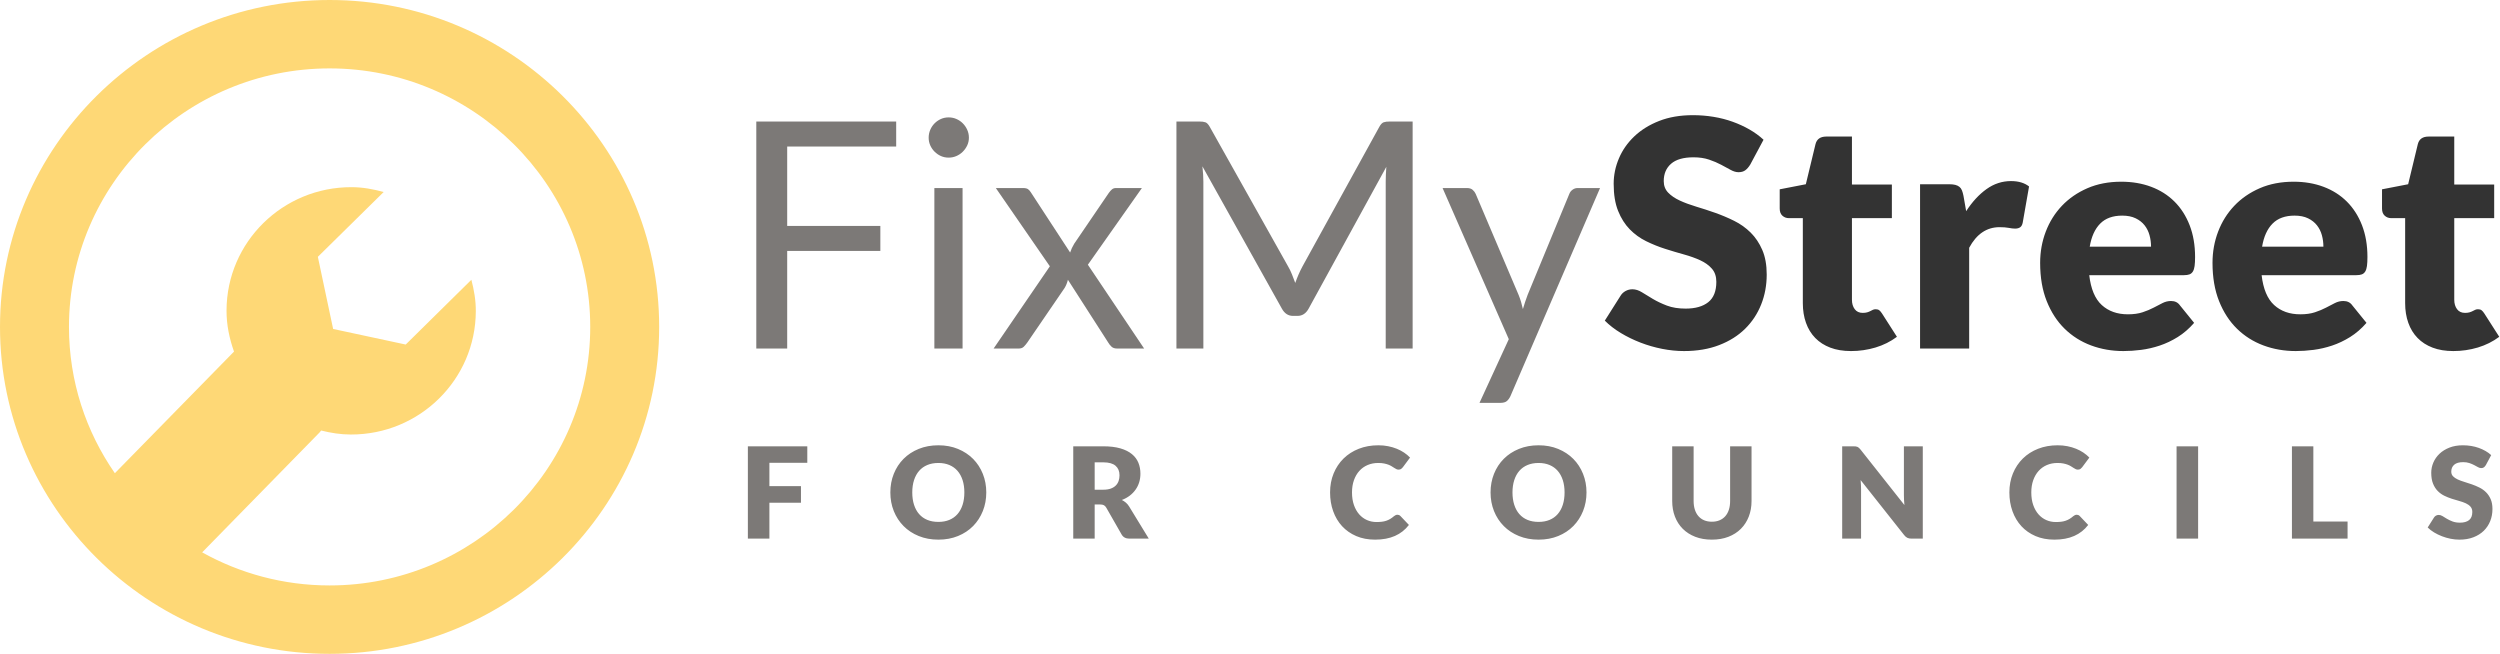
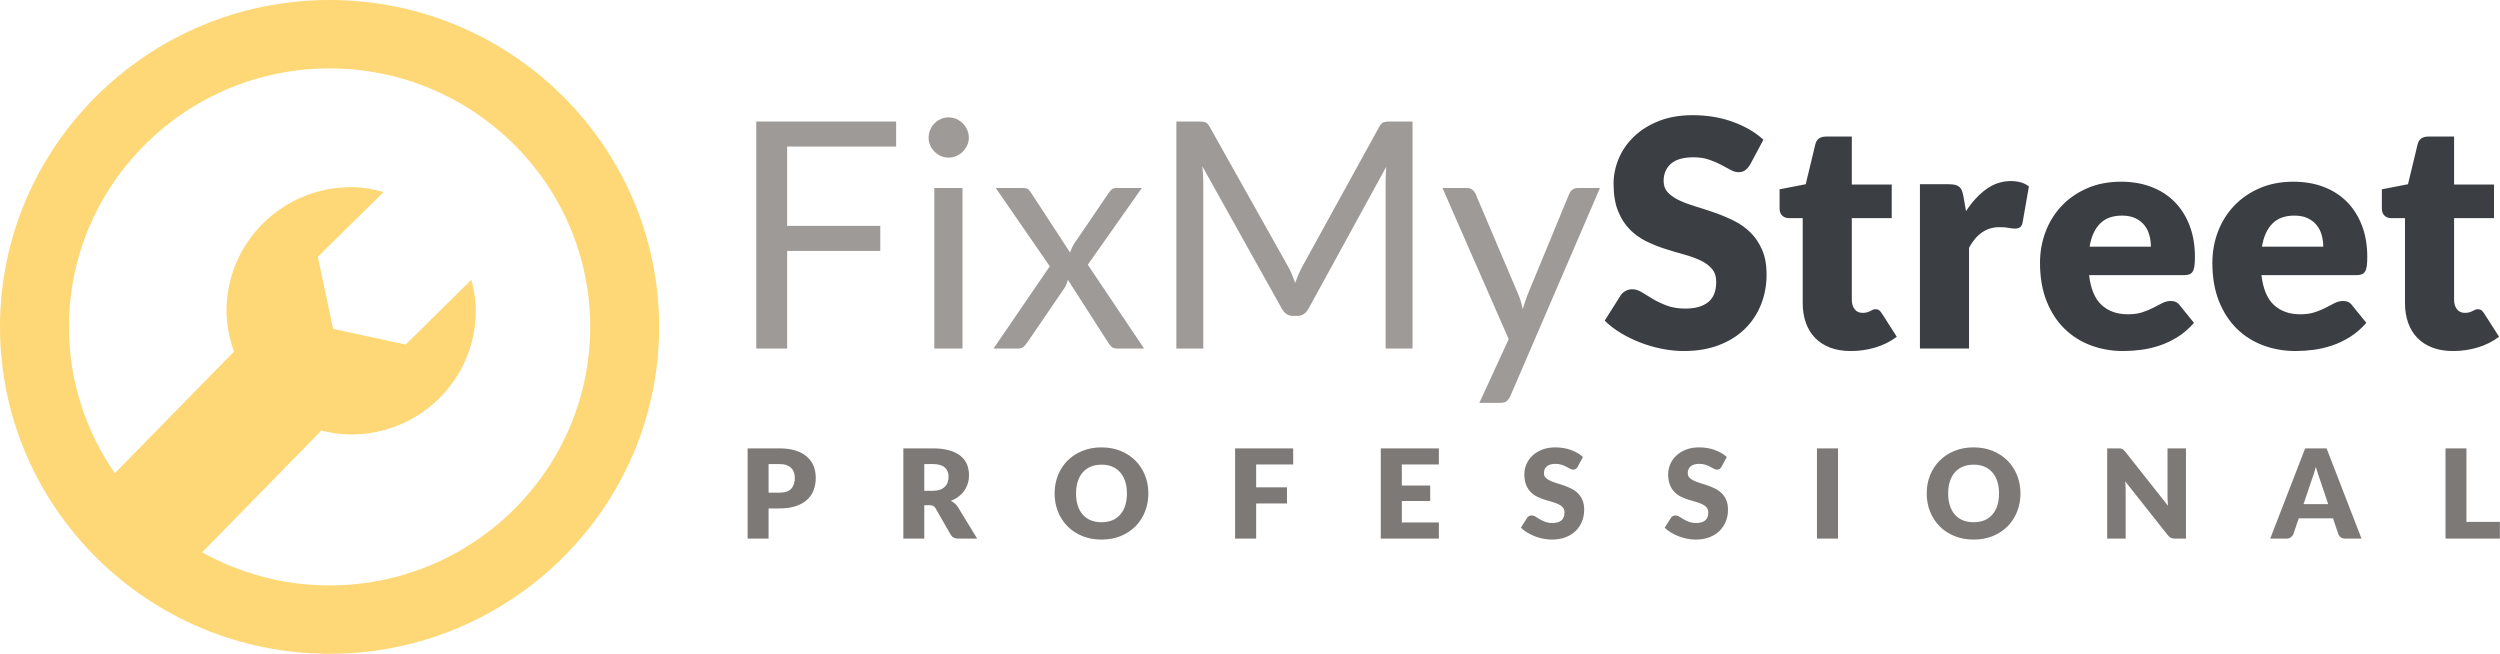
- <svg xmlns="http://www.w3.org/2000/svg" width="260px" height="68px" viewBox="1057 -1345 260 68" version="1.1">
-   <defs />
-   <g id="Group" stroke="none" stroke-width="1" fill="none" fill-rule="evenodd" transform="translate(1057, -1345)">
-     <path d="M34.279,60.886 C29.466,60.886 24.948,59.632 21.026,57.446 L33.248,44.962 C33.306,44.906 33.346,44.832 33.4,44.774 C34.394,45.023 35.416,45.19 36.483,45.19 C43.644,45.209 49.462,39.469 49.484,32.368 C49.492,31.235 49.299,30.153 49.023,29.096 L42.194,35.832 L34.646,34.212 L33.056,26.71 L39.9,19.97 C38.832,19.675 37.725,19.467 36.561,19.466 C29.403,19.449 23.581,25.176 23.559,32.285 C23.554,33.795 23.86,35.219 24.337,36.565 L11.945,49.214 C8.939,44.885 7.173,39.645 7.173,34 C7.173,19.175 19.334,7.114 34.279,7.114 C49.225,7.114 61.384,19.175 61.384,34 C61.384,48.828 49.225,60.886 34.279,60.886 M34.279,0 C15.378,0 0,15.254 0,33.999 C0,52.746 15.378,68 34.279,68 C53.177,68 68.554,52.746 68.554,33.999 C68.554,15.254 53.177,0 34.279,0" id="Fill-1" fill="#FED876" />
-     <path d="M93.203,12.637 L93.203,15.24 L81.868,15.24 L81.868,23.494 L91.556,23.494 L91.556,26.098 L81.868,26.098 L81.868,36.247 L78.655,36.247 L78.655,12.637 L93.203,12.637 Z M100.107,19.557 L100.107,36.247 L97.174,36.247 L97.174,19.557 L100.107,19.557 Z M100.766,14.317 C100.766,14.603 100.708,14.869 100.593,15.117 C100.477,15.364 100.324,15.583 100.131,15.776 C99.939,15.968 99.717,16.119 99.464,16.229 C99.212,16.338 98.942,16.393 98.657,16.393 C98.371,16.393 98.105,16.338 97.858,16.229 C97.611,16.119 97.391,15.968 97.199,15.776 C97.007,15.583 96.856,15.364 96.746,15.117 C96.636,14.869 96.581,14.603 96.581,14.317 C96.581,14.032 96.636,13.76 96.746,13.502 C96.856,13.244 97.007,13.019 97.199,12.826 C97.391,12.634 97.611,12.483 97.858,12.373 C98.105,12.263 98.371,12.209 98.657,12.209 C98.942,12.209 99.212,12.263 99.464,12.373 C99.717,12.483 99.939,12.634 100.131,12.826 C100.324,13.019 100.477,13.244 100.593,13.502 C100.708,13.76 100.766,14.032 100.766,14.317 L100.766,14.317 Z M109.185,27.696 L103.567,19.557 L106.384,19.557 C106.626,19.557 106.801,19.595 106.911,19.672 C107.021,19.749 107.12,19.859 107.208,20.002 L111.294,26.262 C111.393,25.955 111.535,25.647 111.722,25.34 L115.314,20.067 C115.424,19.914 115.534,19.79 115.643,19.697 C115.753,19.603 115.891,19.557 116.055,19.557 L118.757,19.557 L113.139,27.531 L118.988,36.247 L116.171,36.247 C115.929,36.247 115.74,36.184 115.602,36.057 C115.465,35.931 115.352,35.791 115.264,35.637 L111.063,29.096 C110.986,29.415 110.871,29.7 110.717,29.953 L106.829,35.637 C106.719,35.791 106.601,35.931 106.475,36.057 C106.348,36.184 106.175,36.247 105.956,36.247 L103.336,36.247 L109.185,27.696 Z M133.964,27.712 C134.118,27.976 134.253,28.253 134.368,28.544 C134.483,28.835 134.596,29.129 134.706,29.426 C134.816,29.118 134.931,28.824 135.052,28.544 C135.173,28.264 135.31,27.981 135.464,27.696 L143.455,13.181 C143.597,12.928 143.746,12.774 143.899,12.719 C144.053,12.664 144.273,12.637 144.558,12.637 L146.914,12.637 L146.914,36.247 L144.114,36.247 L144.114,18.898 C144.114,18.667 144.119,18.42 144.13,18.156 C144.141,17.893 144.158,17.624 144.179,17.349 L136.09,32.111 C135.815,32.606 135.431,32.853 134.937,32.853 L134.475,32.853 C133.981,32.853 133.597,32.606 133.322,32.111 L125.051,17.3 C125.084,17.585 125.109,17.865 125.125,18.14 C125.142,18.414 125.15,18.667 125.15,18.898 L125.15,36.247 L122.349,36.247 L122.349,12.637 L124.705,12.637 C124.991,12.637 125.21,12.664 125.364,12.719 C125.518,12.774 125.666,12.928 125.809,13.181 L133.964,27.712 Z M157.096,41.173 C156.998,41.393 156.874,41.568 156.726,41.7 C156.577,41.832 156.35,41.898 156.042,41.898 L153.867,41.898 L156.915,35.275 L150.028,19.557 L152.566,19.557 C152.818,19.557 153.016,19.62 153.159,19.746 C153.302,19.873 153.406,20.013 153.472,20.166 L157.937,30.678 C158.036,30.92 158.121,31.161 158.192,31.403 C158.264,31.644 158.327,31.892 158.382,32.144 C158.458,31.892 158.535,31.644 158.612,31.403 C158.689,31.161 158.777,30.914 158.876,30.661 L163.209,20.166 C163.275,19.991 163.387,19.845 163.547,19.73 C163.706,19.614 163.879,19.557 164.066,19.557 L166.405,19.557 L157.096,41.173 Z" id="FixMyStreet" fill="#7C7977" />
-     <path d="M255.144,36.51 C254.331,36.51 253.614,36.392 252.994,36.156 C252.373,35.92 251.851,35.585 251.429,35.151 C251.006,34.717 250.684,34.193 250.465,33.578 C250.245,32.963 250.135,32.276 250.135,31.518 L250.135,22.687 L248.685,22.687 C248.422,22.687 248.197,22.602 248.01,22.432 C247.823,22.262 247.73,22.012 247.73,21.682 L247.73,19.689 L250.448,19.161 L251.453,14.993 C251.585,14.466 251.958,14.202 252.574,14.202 L255.243,14.202 L255.243,19.194 L259.395,19.194 L259.395,22.687 L255.243,22.687 L255.243,31.172 C255.243,31.568 255.339,31.894 255.531,32.152 C255.723,32.411 256.001,32.54 256.363,32.54 C256.55,32.54 256.706,32.52 256.833,32.482 C256.959,32.444 257.069,32.4 257.162,32.35 C257.255,32.301 257.343,32.257 257.426,32.218 C257.508,32.18 257.604,32.161 257.714,32.161 C257.868,32.161 257.991,32.196 258.085,32.268 C258.178,32.339 258.274,32.452 258.373,32.606 L259.922,35.027 C259.263,35.522 258.521,35.892 257.698,36.14 C256.874,36.387 256.023,36.51 255.144,36.51 Z M238.536,18.898 C239.668,18.898 240.703,19.073 241.642,19.425 C242.581,19.776 243.388,20.287 244.064,20.957 C244.739,21.627 245.267,22.448 245.646,23.42 C246.024,24.392 246.214,25.494 246.214,26.724 C246.214,27.108 246.197,27.421 246.164,27.663 C246.132,27.904 246.071,28.097 245.983,28.239 C245.895,28.382 245.777,28.481 245.629,28.536 C245.481,28.591 245.291,28.618 245.061,28.618 L235.208,28.618 C235.373,30.046 235.807,31.082 236.51,31.724 C237.213,32.367 238.119,32.688 239.228,32.688 C239.821,32.688 240.332,32.617 240.76,32.474 C241.189,32.331 241.57,32.172 241.906,31.996 C242.241,31.82 242.548,31.661 242.828,31.518 C243.108,31.375 243.402,31.304 243.71,31.304 C244.116,31.304 244.424,31.452 244.632,31.749 L246.115,33.578 C245.588,34.182 245.019,34.673 244.41,35.052 C243.8,35.431 243.174,35.728 242.532,35.942 C241.889,36.156 241.246,36.304 240.604,36.387 C239.961,36.469 239.349,36.51 238.767,36.51 C237.57,36.51 236.447,36.315 235.398,35.925 C234.349,35.535 233.431,34.956 232.646,34.187 C231.861,33.418 231.24,32.463 230.784,31.32 C230.329,30.178 230.101,28.849 230.101,27.333 C230.101,26.191 230.296,25.109 230.686,24.088 C231.075,23.066 231.636,22.171 232.366,21.402 C233.096,20.633 233.981,20.024 235.019,19.573 C236.057,19.123 237.229,18.898 238.536,18.898 Z M238.635,22.424 C237.657,22.424 236.894,22.701 236.345,23.256 C235.796,23.81 235.433,24.609 235.258,25.653 L241.634,25.653 C241.634,25.246 241.581,24.851 241.477,24.467 C241.373,24.082 241.203,23.739 240.966,23.437 C240.73,23.135 240.42,22.89 240.036,22.704 C239.651,22.517 239.184,22.424 238.635,22.424 Z M220.611,18.898 C221.742,18.898 222.777,19.073 223.716,19.425 C224.655,19.776 225.463,20.287 226.138,20.957 C226.814,21.627 227.341,22.448 227.72,23.42 C228.099,24.392 228.288,25.494 228.288,26.724 C228.288,27.108 228.272,27.421 228.239,27.663 C228.206,27.904 228.145,28.097 228.058,28.239 C227.97,28.382 227.852,28.481 227.703,28.536 C227.555,28.591 227.366,28.618 227.135,28.618 L217.282,28.618 C217.447,30.046 217.881,31.082 218.584,31.724 C219.287,32.367 220.193,32.688 221.303,32.688 C221.896,32.688 222.406,32.617 222.835,32.474 C223.263,32.331 223.645,32.172 223.98,31.996 C224.315,31.82 224.622,31.661 224.903,31.518 C225.183,31.375 225.476,31.304 225.784,31.304 C226.19,31.304 226.498,31.452 226.707,31.749 L228.189,33.578 C227.662,34.182 227.094,34.673 226.484,35.052 C225.875,35.431 225.249,35.728 224.606,35.942 C223.963,36.156 223.321,36.304 222.678,36.387 C222.036,36.469 221.423,36.51 220.841,36.51 C219.644,36.51 218.521,36.315 217.472,35.925 C216.423,35.535 215.506,34.956 214.72,34.187 C213.935,33.418 213.315,32.463 212.859,31.32 C212.403,30.178 212.175,28.849 212.175,27.333 C212.175,26.191 212.37,25.109 212.76,24.088 C213.15,23.066 213.71,22.171 214.44,21.402 C215.171,20.633 216.055,20.024 217.093,19.573 C218.131,19.123 219.303,18.898 220.611,18.898 Z M220.709,22.424 C219.732,22.424 218.968,22.701 218.419,23.256 C217.87,23.81 217.508,24.609 217.332,25.653 L223.708,25.653 C223.708,25.246 223.656,24.851 223.551,24.467 C223.447,24.082 223.277,23.739 223.041,23.437 C222.805,23.135 222.494,22.89 222.11,22.704 C221.725,22.517 221.259,22.424 220.709,22.424 Z M199.686,36.247 L199.686,19.161 L202.718,19.161 C202.971,19.161 203.182,19.183 203.352,19.227 C203.522,19.271 203.665,19.34 203.781,19.433 C203.896,19.527 203.984,19.65 204.044,19.804 C204.105,19.958 204.157,20.144 204.201,20.364 L204.481,21.962 C205.107,20.996 205.81,20.232 206.59,19.672 C207.37,19.112 208.221,18.832 209.143,18.832 C209.923,18.832 210.549,19.019 211.022,19.392 L210.363,23.148 C210.319,23.379 210.231,23.541 210.099,23.634 C209.967,23.728 209.791,23.775 209.572,23.775 C209.385,23.775 209.165,23.75 208.913,23.7 C208.66,23.651 208.342,23.626 207.957,23.626 C206.617,23.626 205.563,24.34 204.794,25.768 L204.794,36.247 L199.686,36.247 Z M192.503,36.51 C191.69,36.51 190.973,36.392 190.353,36.156 C189.732,35.92 189.211,35.585 188.788,35.151 C188.365,34.717 188.043,34.193 187.824,33.578 C187.604,32.963 187.494,32.276 187.494,31.518 L187.494,22.687 L186.044,22.687 C185.781,22.687 185.556,22.602 185.369,22.432 C185.182,22.262 185.089,22.012 185.089,21.682 L185.089,19.689 L187.807,19.161 L188.812,14.993 C188.944,14.466 189.318,14.202 189.933,14.202 L192.602,14.202 L192.602,19.194 L196.754,19.194 L196.754,22.687 L192.602,22.687 L192.602,31.172 C192.602,31.568 192.698,31.894 192.89,32.152 C193.082,32.411 193.36,32.54 193.722,32.54 C193.909,32.54 194.065,32.52 194.192,32.482 C194.318,32.444 194.428,32.4 194.521,32.35 C194.615,32.301 194.702,32.257 194.785,32.218 C194.867,32.18 194.963,32.161 195.073,32.161 C195.227,32.161 195.35,32.196 195.444,32.268 C195.537,32.339 195.633,32.452 195.732,32.606 L197.281,35.027 C196.622,35.522 195.88,35.892 195.057,36.14 C194.233,36.387 193.382,36.51 192.503,36.51 Z M182.024,17.118 C181.86,17.382 181.687,17.58 181.505,17.711 C181.324,17.843 181.091,17.909 180.805,17.909 C180.552,17.909 180.281,17.83 179.99,17.67 C179.698,17.511 179.369,17.333 179.001,17.135 C178.633,16.937 178.213,16.759 177.741,16.599 C177.268,16.44 176.73,16.36 176.126,16.36 C175.083,16.36 174.305,16.583 173.795,17.028 C173.284,17.473 173.029,18.074 173.029,18.832 C173.029,19.315 173.182,19.716 173.49,20.035 C173.797,20.353 174.201,20.628 174.701,20.858 C175.201,21.089 175.772,21.3 176.414,21.493 C177.057,21.685 177.713,21.899 178.383,22.135 C179.053,22.371 179.709,22.649 180.352,22.967 C180.995,23.286 181.566,23.692 182.066,24.186 C182.565,24.681 182.969,25.282 183.276,25.991 C183.584,26.699 183.738,27.553 183.738,28.553 C183.738,29.662 183.546,30.7 183.161,31.666 C182.777,32.633 182.219,33.476 181.489,34.195 C180.758,34.915 179.858,35.481 178.787,35.892 C177.716,36.304 176.499,36.51 175.137,36.51 C174.391,36.51 173.63,36.433 172.856,36.28 C172.081,36.126 171.332,35.909 170.607,35.629 C169.882,35.349 169.201,35.017 168.564,34.632 C167.927,34.248 167.372,33.819 166.9,33.347 L168.547,30.744 C168.668,30.546 168.838,30.387 169.058,30.266 C169.278,30.145 169.514,30.085 169.766,30.085 C170.096,30.085 170.428,30.189 170.763,30.398 C171.098,30.606 171.477,30.837 171.9,31.09 C172.323,31.342 172.809,31.573 173.358,31.782 C173.907,31.99 174.555,32.095 175.302,32.095 C176.313,32.095 177.098,31.872 177.658,31.428 C178.218,30.983 178.499,30.277 178.499,29.31 C178.499,28.75 178.345,28.294 178.037,27.943 C177.73,27.591 177.326,27.3 176.826,27.07 C176.326,26.839 175.758,26.636 175.121,26.46 C174.484,26.284 173.83,26.089 173.16,25.875 C172.49,25.661 171.837,25.397 171.2,25.084 C170.563,24.771 169.994,24.359 169.494,23.849 C168.995,23.338 168.591,22.701 168.284,21.937 C167.976,21.174 167.822,20.232 167.822,19.112 C167.822,18.211 168.003,17.333 168.366,16.476 C168.728,15.619 169.261,14.856 169.964,14.186 C170.667,13.516 171.529,12.98 172.551,12.579 C173.572,12.178 174.742,11.978 176.06,11.978 C176.796,11.978 177.513,12.036 178.21,12.151 C178.908,12.266 179.569,12.436 180.196,12.662 C180.822,12.887 181.406,13.156 181.95,13.469 C182.494,13.782 182.98,14.136 183.408,14.532 L182.024,17.118 Z" id="Combined-Shape" fill="#333333" />
-     <path d="M83.959,46.416 L83.959,48.129 L80.018,48.129 L80.018,50.561 L83.3,50.561 L83.3,52.281 L80.018,52.281 L80.018,56.018 L77.778,56.018 L77.778,46.416 L83.959,46.416 Z M102.573,51.213 C102.573,51.907 102.454,52.553 102.214,53.151 C101.975,53.748 101.638,54.268 101.203,54.709 C100.768,55.151 100.244,55.497 99.631,55.747 C99.018,55.998 98.338,56.123 97.591,56.123 C96.844,56.123 96.163,55.998 95.548,55.747 C94.933,55.497 94.407,55.151 93.97,54.709 C93.533,54.268 93.194,53.748 92.955,53.151 C92.715,52.553 92.596,51.907 92.596,51.213 C92.596,50.519 92.715,49.873 92.955,49.276 C93.194,48.678 93.533,48.16 93.97,47.72 C94.407,47.281 94.933,46.936 95.548,46.686 C96.163,46.435 96.844,46.31 97.591,46.31 C98.338,46.31 99.018,46.436 99.631,46.689 C100.244,46.942 100.768,47.288 101.203,47.727 C101.638,48.166 101.975,48.685 102.214,49.282 C102.454,49.88 102.573,50.523 102.573,51.213 L102.573,51.213 Z M100.293,51.213 C100.293,50.739 100.232,50.312 100.109,49.931 C99.986,49.551 99.809,49.23 99.578,48.966 C99.347,48.702 99.065,48.5 98.731,48.36 C98.397,48.219 98.017,48.149 97.591,48.149 C97.161,48.149 96.777,48.219 96.441,48.36 C96.105,48.5 95.822,48.702 95.591,48.966 C95.36,49.23 95.183,49.551 95.06,49.931 C94.937,50.312 94.876,50.739 94.876,51.213 C94.876,51.692 94.937,52.122 95.06,52.502 C95.183,52.882 95.36,53.204 95.591,53.467 C95.822,53.731 96.105,53.932 96.441,54.07 C96.777,54.209 97.161,54.278 97.591,54.278 C98.017,54.278 98.397,54.209 98.731,54.07 C99.065,53.932 99.347,53.731 99.578,53.467 C99.809,53.204 99.986,52.882 100.109,52.502 C100.232,52.122 100.293,51.692 100.293,51.213 L100.293,51.213 Z M113.846,52.465 L113.846,56.018 L111.618,56.018 L111.618,46.416 L114.742,46.416 C115.436,46.416 116.028,46.487 116.518,46.63 C117.008,46.773 117.408,46.971 117.718,47.226 C118.027,47.481 118.252,47.782 118.393,48.129 C118.534,48.476 118.604,48.854 118.604,49.263 C118.604,49.574 118.562,49.869 118.479,50.146 C118.395,50.422 118.271,50.678 118.106,50.913 C117.942,51.148 117.74,51.358 117.5,51.543 C117.261,51.727 116.985,51.879 116.673,51.998 C116.822,52.072 116.962,52.164 117.092,52.274 C117.221,52.384 117.334,52.518 117.431,52.676 L119.474,56.018 L117.457,56.018 C117.084,56.018 116.816,55.877 116.653,55.596 L115.058,52.808 C114.988,52.685 114.906,52.597 114.811,52.545 C114.717,52.492 114.584,52.465 114.413,52.465 L113.846,52.465 Z M113.846,50.93 L114.742,50.93 C115.045,50.93 115.303,50.891 115.516,50.815 C115.73,50.738 115.904,50.631 116.04,50.495 C116.177,50.359 116.275,50.199 116.337,50.017 C116.398,49.835 116.429,49.638 116.429,49.427 C116.429,49.006 116.292,48.676 116.017,48.439 C115.743,48.202 115.318,48.083 114.742,48.083 L113.846,48.083 L113.846,50.93 Z M145.334,53.533 C145.386,53.533 145.439,53.543 145.492,53.563 C145.545,53.583 145.595,53.617 145.643,53.665 L146.527,54.594 C146.14,55.099 145.656,55.481 145.073,55.738 C144.491,55.995 143.803,56.123 143.007,56.123 C142.278,56.123 141.624,55.999 141.047,55.751 C140.469,55.502 139.979,55.16 139.577,54.723 C139.175,54.285 138.866,53.767 138.651,53.167 C138.436,52.568 138.328,51.916 138.328,51.213 C138.328,50.497 138.451,49.839 138.697,49.239 C138.943,48.64 139.287,48.122 139.729,47.687 C140.17,47.253 140.698,46.914 141.314,46.673 C141.929,46.431 142.607,46.31 143.35,46.31 C143.71,46.31 144.05,46.342 144.368,46.406 C144.687,46.469 144.984,46.557 145.261,46.669 C145.538,46.781 145.793,46.915 146.026,47.071 C146.259,47.227 146.465,47.4 146.645,47.589 L145.894,48.597 C145.846,48.658 145.788,48.714 145.723,48.765 C145.657,48.816 145.564,48.841 145.446,48.841 C145.367,48.841 145.292,48.823 145.222,48.788 C145.151,48.753 145.077,48.71 144.998,48.66 C144.918,48.609 144.832,48.554 144.737,48.495 C144.643,48.435 144.531,48.381 144.401,48.33 C144.272,48.28 144.12,48.237 143.946,48.202 C143.773,48.166 143.57,48.149 143.337,48.149 C142.933,48.149 142.564,48.22 142.23,48.363 C141.896,48.506 141.609,48.71 141.37,48.976 C141.13,49.242 140.943,49.564 140.809,49.941 C140.675,50.319 140.608,50.743 140.608,51.213 C140.608,51.705 140.675,52.143 140.809,52.525 C140.943,52.907 141.126,53.229 141.356,53.49 C141.587,53.752 141.856,53.95 142.164,54.087 C142.471,54.223 142.801,54.291 143.152,54.291 C143.354,54.291 143.539,54.281 143.706,54.261 C143.873,54.242 144.028,54.207 144.17,54.159 C144.313,54.111 144.449,54.048 144.579,53.971 C144.709,53.894 144.839,53.799 144.971,53.685 C145.024,53.641 145.081,53.604 145.143,53.576 C145.204,53.547 145.268,53.533 145.334,53.533 L145.334,53.533 Z M164.996,51.213 C164.996,51.907 164.876,52.553 164.636,53.151 C164.397,53.748 164.06,54.268 163.625,54.709 C163.19,55.151 162.666,55.497 162.053,55.747 C161.44,55.998 160.76,56.123 160.013,56.123 C159.266,56.123 158.585,55.998 157.97,55.747 C157.355,55.497 156.829,55.151 156.392,54.709 C155.955,54.268 155.616,53.748 155.377,53.151 C155.138,52.553 155.018,51.907 155.018,51.213 C155.018,50.519 155.138,49.873 155.377,49.276 C155.616,48.678 155.955,48.16 156.392,47.72 C156.829,47.281 157.355,46.936 157.97,46.686 C158.585,46.435 159.266,46.31 160.013,46.31 C160.76,46.31 161.44,46.436 162.053,46.689 C162.666,46.942 163.19,47.288 163.625,47.727 C164.06,48.166 164.397,48.685 164.636,49.282 C164.876,49.88 164.996,50.523 164.996,51.213 L164.996,51.213 Z M162.715,51.213 C162.715,50.739 162.654,50.312 162.531,49.931 C162.408,49.551 162.231,49.23 162,48.966 C161.77,48.702 161.487,48.5 161.153,48.36 C160.819,48.219 160.439,48.149 160.013,48.149 C159.583,48.149 159.199,48.219 158.863,48.36 C158.527,48.5 158.244,48.702 158.013,48.966 C157.782,49.23 157.606,49.551 157.483,49.931 C157.36,50.312 157.298,50.739 157.298,51.213 C157.298,51.692 157.36,52.122 157.483,52.502 C157.606,52.882 157.782,53.204 158.013,53.467 C158.244,53.731 158.527,53.932 158.863,54.07 C159.199,54.209 159.583,54.278 160.013,54.278 C160.439,54.278 160.819,54.209 161.153,54.07 C161.487,53.932 161.77,53.731 162,53.467 C162.231,53.204 162.408,52.882 162.531,52.502 C162.654,52.122 162.715,51.692 162.715,51.213 L162.715,51.213 Z M178.034,54.258 C178.333,54.258 178.6,54.209 178.835,54.11 C179.07,54.011 179.269,53.869 179.431,53.685 C179.594,53.5 179.718,53.275 179.804,53.009 C179.889,52.743 179.932,52.441 179.932,52.103 L179.932,46.416 L182.16,46.416 L182.16,52.103 C182.16,52.692 182.064,53.232 181.873,53.724 C181.682,54.216 181.408,54.64 181.053,54.996 C180.697,55.352 180.264,55.629 179.754,55.827 C179.245,56.024 178.671,56.123 178.034,56.123 C177.393,56.123 176.817,56.024 176.308,55.827 C175.798,55.629 175.365,55.352 175.009,54.996 C174.653,54.64 174.381,54.216 174.192,53.724 C174.003,53.232 173.909,52.692 173.909,52.103 L173.909,46.416 L176.136,46.416 L176.136,52.096 C176.136,52.435 176.179,52.737 176.265,53.003 C176.35,53.268 176.474,53.495 176.637,53.681 C176.8,53.868 176.998,54.011 177.233,54.11 C177.469,54.209 177.735,54.258 178.034,54.258 L178.034,54.258 Z M192.76,46.416 C192.857,46.416 192.938,46.42 193.004,46.429 C193.07,46.438 193.129,46.454 193.182,46.478 C193.234,46.502 193.285,46.536 193.333,46.58 C193.382,46.624 193.437,46.684 193.498,46.758 L198.059,52.525 C198.041,52.34 198.028,52.161 198.019,51.988 C198.01,51.814 198.006,51.65 198.006,51.497 L198.006,46.416 L199.97,46.416 L199.97,56.018 L198.81,56.018 C198.638,56.018 198.493,55.991 198.375,55.939 C198.256,55.886 198.142,55.789 198.032,55.649 L193.505,49.928 C193.518,50.095 193.529,50.259 193.538,50.419 C193.546,50.58 193.551,50.73 193.551,50.871 L193.551,56.018 L191.587,56.018 L191.587,46.416 L192.76,46.416 Z M215.981,53.533 C216.033,53.533 216.086,53.543 216.139,53.563 C216.191,53.583 216.242,53.617 216.29,53.665 L217.173,54.594 C216.787,55.099 216.302,55.481 215.72,55.738 C215.138,55.995 214.449,56.123 213.654,56.123 C212.925,56.123 212.271,55.999 211.694,55.751 C211.116,55.502 210.626,55.16 210.224,54.723 C209.822,54.285 209.513,53.767 209.298,53.167 C209.083,52.568 208.975,51.916 208.975,51.213 C208.975,50.497 209.098,49.839 209.344,49.239 C209.59,48.64 209.934,48.122 210.376,47.687 C210.817,47.253 211.345,46.914 211.96,46.673 C212.576,46.431 213.254,46.31 213.997,46.31 C214.357,46.31 214.697,46.342 215.015,46.406 C215.334,46.469 215.631,46.557 215.908,46.669 C216.185,46.781 216.44,46.915 216.673,47.071 C216.905,47.227 217.112,47.4 217.292,47.589 L216.541,48.597 C216.492,48.658 216.435,48.714 216.369,48.765 C216.304,48.816 216.211,48.841 216.093,48.841 C216.014,48.841 215.939,48.823 215.869,48.788 C215.798,48.753 215.724,48.71 215.644,48.66 C215.565,48.609 215.479,48.554 215.384,48.495 C215.29,48.435 215.178,48.381 215.048,48.33 C214.918,48.28 214.767,48.237 214.593,48.202 C214.42,48.166 214.217,48.149 213.984,48.149 C213.58,48.149 213.21,48.22 212.877,48.363 C212.543,48.506 212.256,48.71 212.017,48.976 C211.777,49.242 211.59,49.564 211.456,49.941 C211.322,50.319 211.255,50.743 211.255,51.213 C211.255,51.705 211.322,52.143 211.456,52.525 C211.59,52.907 211.773,53.229 212.003,53.49 C212.234,53.752 212.503,53.95 212.811,54.087 C213.118,54.223 213.448,54.291 213.799,54.291 C214.001,54.291 214.186,54.281 214.353,54.261 C214.52,54.242 214.675,54.207 214.817,54.159 C214.96,54.111 215.096,54.048 215.226,53.971 C215.356,53.894 215.486,53.799 215.618,53.685 C215.671,53.641 215.728,53.604 215.789,53.576 C215.851,53.547 215.915,53.533 215.981,53.533 L215.981,53.533 Z M228.604,56.018 L226.363,56.018 L226.363,46.416 L228.604,46.416 L228.604,56.018 Z M240.588,54.238 L244.147,54.238 L244.147,56.018 L238.361,56.018 L238.361,46.416 L240.588,46.416 L240.588,54.238 Z M258.53,48.366 C258.464,48.472 258.395,48.551 258.322,48.604 C258.25,48.656 258.157,48.683 258.042,48.683 C257.941,48.683 257.833,48.651 257.716,48.587 C257.6,48.523 257.468,48.452 257.321,48.373 C257.173,48.294 257.005,48.222 256.817,48.159 C256.628,48.095 256.412,48.063 256.171,48.063 C255.753,48.063 255.442,48.152 255.238,48.33 C255.034,48.508 254.932,48.749 254.932,49.052 C254.932,49.245 254.993,49.405 255.116,49.533 C255.239,49.66 255.401,49.77 255.601,49.862 C255.801,49.955 256.029,50.039 256.286,50.116 C256.543,50.193 256.806,50.279 257.074,50.373 C257.342,50.467 257.604,50.578 257.861,50.706 C258.118,50.833 258.347,50.996 258.546,51.194 C258.746,51.391 258.908,51.632 259.031,51.915 C259.154,52.199 259.215,52.54 259.215,52.94 C259.215,53.384 259.139,53.799 258.985,54.186 C258.831,54.572 258.608,54.909 258.316,55.197 C258.024,55.485 257.663,55.711 257.235,55.876 C256.807,56.041 256.32,56.123 255.775,56.123 C255.476,56.123 255.172,56.092 254.862,56.031 C254.553,55.969 254.253,55.883 253.963,55.77 C253.673,55.658 253.401,55.526 253.146,55.372 C252.891,55.218 252.669,55.047 252.48,54.858 L253.139,53.816 C253.187,53.737 253.256,53.674 253.343,53.625 C253.431,53.577 253.526,53.553 253.627,53.553 C253.759,53.553 253.892,53.595 254.026,53.678 C254.16,53.762 254.311,53.854 254.48,53.955 C254.649,54.056 254.844,54.148 255.064,54.232 C255.283,54.315 255.542,54.357 255.841,54.357 C256.245,54.357 256.56,54.268 256.784,54.09 C257.008,53.912 257.12,53.63 257.12,53.243 C257.12,53.019 257.058,52.837 256.935,52.696 C256.812,52.556 256.651,52.439 256.451,52.347 C256.251,52.255 256.023,52.173 255.769,52.103 C255.514,52.033 255.252,51.955 254.984,51.869 C254.716,51.783 254.455,51.678 254.2,51.553 C253.945,51.427 253.718,51.263 253.518,51.058 C253.318,50.854 253.157,50.599 253.034,50.294 C252.911,49.989 252.849,49.612 252.849,49.164 C252.849,48.803 252.922,48.452 253.067,48.109 C253.212,47.767 253.425,47.461 253.706,47.193 C253.987,46.925 254.332,46.711 254.741,46.551 C255.149,46.39 255.617,46.31 256.144,46.31 C256.439,46.31 256.725,46.333 257.004,46.379 C257.283,46.425 257.548,46.494 257.798,46.584 C258.049,46.674 258.283,46.781 258.5,46.907 C258.718,47.032 258.912,47.173 259.084,47.332 L258.53,48.366 Z" id="For-Councils" fill="#7C7977" />
+ <svg xmlns="http://www.w3.org/2000/svg" width="868" height="227" viewBox="0 0 868 227">
+   <g fill="none" fill-rule="evenodd">
+     <path d="M114.43 203.25c-16.066 0-31.148-4.185-44.242-11.48l40.8-41.678c.197-.186.328-.43.51-.626 3.32.83 6.728 1.39 10.292 1.39 23.903.063 43.325-19.1 43.398-42.804.027-3.782-.618-7.396-1.54-10.923l-22.794 22.485-25.198-5.407-5.307-25.042 22.845-22.5c-3.564-.986-7.26-1.68-11.146-1.685-23.895-.053-43.33 19.064-43.404 42.795-.018 5.04 1.004 9.793 2.597 14.287L39.875 164.29c-10.034-14.452-15.93-31.944-15.93-50.79 0-49.49 40.596-89.75 90.486-89.75 49.895 0 90.483 40.26 90.483 89.75 0 49.5-40.588 89.75-90.482 89.75m0-203.25C51.335 0 0 50.92 0 113.495 0 176.08 51.334 227 114.43 227c63.09 0 114.418-50.92 114.418-113.505C228.848 50.92 177.518 0 114.43 0" fill="#FED876" />
+     <path d="M311.135 42.185v8.69h-37.84V78.43h32.34v8.69h-32.34V121H262.57V42.185h48.565zm23.045 23.1V121h-9.79V65.285h9.79zm2.2-17.49c0 .953-.192 1.842-.577 2.667-.386.826-.9 1.56-1.54 2.2-.642.642-1.385 1.146-2.228 1.513-.843.367-1.742.55-2.695.55-.953 0-1.842-.183-2.667-.55-.826-.367-1.56-.87-2.2-1.512-.642-.642-1.146-1.375-1.513-2.2-.367-.826-.55-1.715-.55-2.668 0-.953.183-1.86.55-2.723.367-.86.87-1.613 1.513-2.255.64-.64 1.374-1.145 2.2-1.512.825-.367 1.714-.55 2.667-.55.953 0 1.852.183 2.695.55.843.367 1.586.87 2.227 1.513.642.64 1.155 1.393 1.54 2.255.386.86.578 1.77.578 2.722zm28.105 44.66l-18.755-27.17h9.405c.807 0 1.393.128 1.76.385s.697.623.99 1.1l13.64 20.9c.33-1.027.807-2.053 1.43-3.08l11.99-17.6c.367-.513.733-.926 1.1-1.237.367-.312.825-.468 1.375-.468h9.02l-18.755 26.62L397.21 121h-9.405c-.807 0-1.44-.21-1.897-.632-.46-.422-.835-.89-1.128-1.403L370.755 97.13c-.257 1.063-.642 2.017-1.155 2.86l-12.98 18.975c-.367.513-.76.98-1.183 1.403-.42.42-1 .632-1.732.632h-8.745l19.525-28.545zm82.72.055c.513.88.962 1.806 1.348 2.777.385.972.76 1.953 1.127 2.943.367-1.027.752-2.007 1.155-2.943.403-.935.862-1.88 1.375-2.832L478.885 44c.477-.843.972-1.357 1.485-1.54.513-.183 1.247-.275 2.2-.275h7.865V121h-9.35V63.085c0-.77.018-1.595.055-2.475.037-.88.092-1.778.165-2.695l-27.005 49.28c-.917 1.65-2.2 2.475-3.85 2.475h-1.54c-1.65 0-2.933-.825-3.85-2.475L417.45 57.75c.11.953.192 1.888.248 2.805.055.917.082 1.76.082 2.53V121h-9.35V42.185h7.865c.953 0 1.687.092 2.2.275.513.183 1.008.697 1.485 1.54l27.225 48.51zm77.22 44.935c-.33.733-.742 1.32-1.237 1.76-.496.44-1.256.66-2.283.66h-7.26l10.175-22.11-22.99-52.47h8.47c.843 0 1.503.21 1.98.633.477.42.825.89 1.045 1.402l14.905 35.09c.33.807.614 1.613.852 2.42.24.807.45 1.632.633 2.475.257-.843.513-1.668.77-2.475.257-.807.55-1.632.88-2.475L544.83 67.32c.22-.587.596-1.072 1.127-1.457.532-.386 1.11-.578 1.733-.578h7.81l-31.075 72.16z" fill="#9E9A98" />
+     <path d="M851.73 121.88c-2.713 0-5.106-.394-7.178-1.182-2.07-.79-3.813-1.907-5.225-3.355-1.41-1.45-2.484-3.2-3.217-5.253-.733-2.053-1.1-4.345-1.1-6.875v-29.48h-4.84c-.88 0-1.632-.284-2.255-.853-.623-.568-.935-1.402-.935-2.502v-6.655l9.075-1.76 3.355-13.915c.44-1.76 1.687-2.64 3.74-2.64h8.91v16.665h13.86v11.66h-13.86v28.325c0 1.32.32 2.41.963 3.272.64.862 1.567 1.293 2.777 1.293.623 0 1.146-.064 1.567-.192.422-.13.79-.275 1.1-.44.312-.166.605-.312.88-.44.276-.13.596-.193.963-.193.513 0 .926.12 1.238.358.31.238.632.614.962 1.127l5.17 8.085c-2.2 1.65-4.675 2.887-7.425 3.712-2.75.826-5.592 1.238-8.525 1.238zM607.64 57.145c-.55.88-1.127 1.54-1.732 1.98-.606.44-1.385.66-2.338.66-.843 0-1.75-.266-2.723-.797-.97-.532-2.07-1.128-3.3-1.788-1.228-.66-2.63-1.256-4.207-1.788-1.577-.53-3.373-.797-5.39-.797-3.483 0-6.077.742-7.783 2.227-1.705 1.486-2.557 3.493-2.557 6.023 0 1.613.513 2.952 1.54 4.015 1.027 1.063 2.374 1.98 4.043 2.75 1.668.77 3.574 1.476 5.72 2.118 2.145.64 4.335 1.356 6.572 2.144 2.237.79 4.427 1.715 6.572 2.778 2.146 1.063 4.052 2.42 5.72 4.07 1.67 1.65 3.016 3.657 4.043 6.023 1.027 2.365 1.54 5.215 1.54 8.552 0 3.703-.642 7.168-1.925 10.395-1.283 3.227-3.144 6.04-5.582 8.443-2.44 2.4-5.445 4.29-9.02 5.664-3.576 1.376-7.636 2.063-12.183 2.063-2.493 0-5.032-.257-7.617-.77-2.586-.513-5.088-1.237-7.508-2.172-2.42-.936-4.693-2.045-6.82-3.328-2.127-1.283-3.978-2.713-5.555-4.29l5.5-8.69c.403-.66.972-1.192 1.705-1.595.733-.403 1.522-.605 2.365-.605 1.1 0 2.21.348 3.327 1.045 1.12.697 2.384 1.467 3.795 2.31 1.412.843 3.035 1.613 4.868 2.31 1.833.697 3.997 1.045 6.49 1.045 3.373 0 5.995-.742 7.865-2.228 1.87-1.485 2.805-3.84 2.805-7.067 0-1.87-.513-3.392-1.54-4.565-1.027-1.173-2.374-2.145-4.043-2.915-1.668-.77-3.565-1.448-5.692-2.035-2.127-.587-4.308-1.237-6.545-1.953-2.237-.715-4.418-1.594-6.545-2.64-2.127-1.045-4.024-2.42-5.692-4.124-1.67-1.706-3.016-3.832-4.043-6.38-1.027-2.55-1.54-5.693-1.54-9.433 0-3.007.605-5.94 1.815-8.8 1.21-2.86 2.988-5.408 5.335-7.645 2.347-2.237 5.225-4.024 8.635-5.362 3.41-1.34 7.315-2.008 11.715-2.008 2.457 0 4.85.192 7.178.578 2.328.385 4.537.953 6.627 1.704 2.09.752 4.042 1.65 5.858 2.695 1.815 1.046 3.437 2.228 4.867 3.548l-4.62 8.635zM642.62 121.88c-2.713 0-5.106-.394-7.178-1.182-2.07-.79-3.813-1.907-5.225-3.355-1.41-1.45-2.484-3.2-3.217-5.253-.733-2.053-1.1-4.345-1.1-6.875v-29.48h-4.84c-.88 0-1.632-.284-2.255-.853-.623-.568-.935-1.402-.935-2.502v-6.655l9.075-1.76L630.3 50.05c.44-1.76 1.687-2.64 3.74-2.64h8.91v16.665h13.86v11.66h-13.86v28.325c0 1.32.32 2.41.962 3.272.642.862 1.568 1.293 2.778 1.293.623 0 1.146-.064 1.567-.192.422-.13.79-.275 1.1-.44.312-.166.605-.312.88-.44.276-.13.596-.193.963-.193.513 0 .926.12 1.237.358.312.238.633.614.963 1.127l5.17 8.085c-2.2 1.65-4.675 2.887-7.425 3.712-2.75.826-5.592 1.238-8.525 1.238zM666.6 121V63.965h10.12c.843 0 1.55.073 2.117.22.57.147 1.045.376 1.43.688.386.31.68.724.88 1.237.202.513.376 1.137.523 1.87l.935 5.335c2.09-3.227 4.437-5.775 7.04-7.645 2.603-1.87 5.445-2.805 8.525-2.805 2.603 0 4.693.623 6.27 1.87l-2.2 12.54c-.147.77-.44 1.31-.88 1.622-.44.312-1.027.468-1.76.468-.623 0-1.357-.082-2.2-.247-.843-.166-1.907-.248-3.19-.248-4.473 0-7.993 2.383-10.56 7.15V121H666.6zM736.45 63.085c3.777 0 7.232.587 10.367 1.76 3.136 1.173 5.83 2.878 8.086 5.115 2.255 2.237 4.014 4.977 5.28 8.223 1.265 3.245 1.897 6.92 1.897 11.027 0 1.283-.055 2.328-.165 3.135-.11.807-.312 1.448-.605 1.925-.293.477-.687.807-1.182.99-.496.183-1.128.275-1.898.275h-32.89c.55 4.767 1.998 8.222 4.345 10.368 2.347 2.145 5.372 3.217 9.075 3.217 1.98 0 3.685-.238 5.115-.715 1.43-.477 2.704-1.008 3.822-1.595 1.12-.587 2.145-1.118 3.08-1.595.936-.477 1.916-.715 2.943-.715 1.357 0 2.383.495 3.08 1.485l4.95 6.105c-1.76 2.017-3.657 3.657-5.692 4.922-2.036 1.266-4.125 2.255-6.27 2.97-2.146.716-4.29 1.21-6.436 1.486-2.145.275-4.19.412-6.132.412-3.997 0-7.746-.65-11.248-1.953-3.5-1.3-6.563-3.235-9.184-5.802-2.622-2.567-4.694-5.757-6.216-9.57-1.52-3.813-2.282-8.25-2.282-13.31 0-3.813.65-7.425 1.952-10.835 1.302-3.41 3.172-6.398 5.61-8.965 2.44-2.567 5.39-4.602 8.856-6.105 3.465-1.503 7.38-2.255 11.742-2.255zm.33 11.77c-3.263 0-5.812.926-7.645 2.777-1.833 1.852-3.043 4.52-3.63 8.003h21.285c0-1.357-.174-2.677-.522-3.96-.35-1.283-.917-2.43-1.706-3.438-.788-1.008-1.824-1.824-3.107-2.447-1.283-.623-2.842-.935-4.675-.935zM796.29 63.085c3.777 0 7.232.587 10.368 1.76 3.135 1.173 5.83 2.878 8.084 5.115 2.256 2.237 4.015 4.977 5.28 8.223 1.266 3.245 1.898 6.92 1.898 11.027 0 1.283-.055 2.328-.165 3.135-.11.807-.312 1.448-.605 1.925-.293.477-.687.807-1.183.99-.495.183-1.127.275-1.897.275h-32.89c.55 4.767 1.998 8.222 4.345 10.368 2.347 2.145 5.372 3.217 9.075 3.217 1.98 0 3.685-.238 5.115-.715 1.43-.477 2.704-1.008 3.822-1.595 1.12-.587 2.145-1.118 3.08-1.595.936-.477 1.916-.715 2.943-.715 1.357 0 2.383.495 3.08 1.485l4.95 6.105c-1.76 2.017-3.657 3.657-5.692 4.922-2.036 1.266-4.125 2.255-6.27 2.97-2.146.716-4.29 1.21-6.436 1.486-2.145.275-4.19.412-6.132.412-3.997 0-7.746-.65-11.247-1.953-3.502-1.3-6.564-3.235-9.185-5.802-2.622-2.567-4.694-5.757-6.216-9.57-1.52-3.813-2.282-8.25-2.282-13.31 0-3.813.65-7.425 1.952-10.835 1.302-3.41 3.172-6.398 5.61-8.965 2.44-2.567 5.39-4.602 8.856-6.105 3.465-1.503 7.38-2.255 11.742-2.255zm.33 11.77c-3.263 0-5.812.926-7.645 2.777-1.833 1.852-3.043 4.52-3.63 8.003h21.285c0-1.357-.174-2.677-.523-3.96-.348-1.283-.916-2.43-1.704-3.438-.79-1.008-1.825-1.824-3.108-2.447-1.283-.623-2.842-.935-4.675-.935z" fill="#3B3F44" />
+     <path d="M266.847 176.53V187h-7.267v-31.326h11.05c2.208 0 4.104.262 5.688.785 1.584.522 2.888 1.243 3.913 2.16 1.026.917 1.782 2 2.27 3.246.486 1.248.73 2.595.73 4.042 0 1.563-.25 2.996-.752 4.3-.502 1.305-1.27 2.423-2.3 3.355-1.033.93-2.34 1.66-3.925 2.182-1.584.523-3.458.785-5.622.785h-3.783zm0-5.483h3.784c1.893 0 3.255-.45 4.086-1.355.83-.903 1.247-2.164 1.247-3.784 0-.716-.107-1.368-.323-1.956-.215-.588-.54-1.093-.978-1.516-.437-.423-.99-.75-1.655-.978-.667-.23-1.46-.344-2.376-.344h-3.783v9.933zm54.064 4.364V187h-7.266v-31.326h10.19c2.266 0 4.197.233 5.795.7 1.597.465 2.902 1.114 3.912 1.945 1.01.83 1.745 1.812 2.204 2.945.46 1.132.688 2.364.688 3.698 0 1.017-.136 1.977-.41 2.88-.27.904-.676 1.738-1.213 2.505-.537.767-1.196 1.45-1.977 2.053-.78.604-1.68 1.098-2.7 1.485.49.244.944.545 1.367.903.423.358.792.795 1.107 1.31L339.272 187h-6.58c-1.217 0-2.092-.46-2.622-1.376l-5.203-9.094c-.23-.402-.498-.688-.806-.86-.307-.173-.74-.258-1.3-.258h-1.85zm0-5.008h2.925c.99 0 1.83-.125 2.526-.376.696-.25 1.266-.6 1.71-1.043.445-.444.767-.964.968-1.56.2-.594.3-1.235.3-1.923 0-1.376-.447-2.45-1.343-3.225-.896-.774-2.282-1.16-4.16-1.16h-2.924v9.287zm77.8.925c0 2.264-.39 4.37-1.17 6.32-.782 1.95-1.882 3.645-3.3 5.085-1.42 1.44-3.13 2.57-5.13 3.387-1.998.816-4.216 1.224-6.653 1.224-2.437 0-4.658-.408-6.665-1.225-2.007-.82-3.723-1.947-5.15-3.388-1.425-1.44-2.53-3.135-3.31-5.084-.78-1.95-1.172-4.057-1.172-6.32 0-2.266.39-4.373 1.172-6.322.78-1.95 1.885-3.64 3.31-5.075 1.427-1.432 3.143-2.557 5.15-3.374 2.007-.817 4.228-1.226 6.665-1.226 2.437 0 4.655.413 6.654 1.237 2 .824 3.71 1.953 5.13 3.386 1.418 1.433 2.518 3.125 3.3 5.074.78 1.95 1.17 4.05 1.17 6.3zm-7.438 0c0-1.55-.2-2.942-.602-4.182-.4-1.24-.978-2.29-1.73-3.15-.753-.86-1.674-1.52-2.764-1.978-1.09-.46-2.33-.688-3.72-.688-1.404 0-2.654.228-3.75.687-1.097.46-2.022 1.118-2.774 1.978-.753.86-1.33 1.91-1.73 3.15-.402 1.24-.603 2.633-.603 4.181 0 1.563.2 2.964.6 4.204.402 1.24.98 2.29 1.732 3.15.752.86 1.677 1.515 2.773 1.967 1.097.45 2.347.677 3.752.677 1.39 0 2.63-.226 3.72-.677 1.09-.452 2.01-1.107 2.762-1.968.752-.86 1.33-1.91 1.73-3.15.4-1.24.602-2.64.602-4.203zm57.72-15.653v5.59h-12.858v7.934h10.707v5.612h-10.706V187h-7.31v-31.326h20.167zm50.58 0v5.59h-12.857v7.31h9.847v5.375h-9.847v7.46h12.857V187h-20.167v-31.326h20.167zm48.216 6.364c-.215.345-.44.602-.677.774-.236.173-.54.258-.913.258-.33 0-.684-.103-1.064-.31-.38-.21-.81-.442-1.29-.7-.48-.258-1.03-.49-1.645-.7-.616-.207-1.32-.31-2.107-.31-1.36 0-2.375.29-3.04.87-.668.58-1 1.365-1 2.355 0 .63.2 1.153.6 1.57.402.415.93.773 1.58 1.074.653.3 1.4.576 2.237.827.84.25 1.695.53 2.57.838.874.308 1.73.67 2.57 1.086.837.417 1.583.947 2.235 1.592.652.645 1.18 1.43 1.58 2.354.4.925.602 2.04.602 3.343 0 1.447-.25 2.802-.753 4.063-.5 1.26-1.228 2.36-2.18 3.3-.954.94-2.13 1.677-3.527 2.215-1.397.537-2.985.806-4.762.806-.974 0-1.966-.1-2.977-.3-1.01-.202-1.988-.485-2.935-.85-.946-.366-1.834-.8-2.666-1.3-.83-.503-1.555-1.062-2.17-1.678l2.15-3.397c.157-.26.38-.467.665-.624.287-.158.595-.237.925-.237.43 0 .864.135 1.3.407.438.273.932.574 1.484.904.552.33 1.186.63 1.903.903.716.273 1.56.41 2.536.41 1.32 0 2.343-.29 3.074-.872.73-.58 1.097-1.5 1.097-2.762 0-.73-.2-1.325-.602-1.784-.4-.46-.928-.838-1.58-1.14-.652-.3-1.394-.566-2.226-.795-.832-.23-1.685-.485-2.56-.764-.873-.28-1.726-.624-2.558-1.032-.83-.41-1.573-.946-2.225-1.613-.652-.665-1.18-1.497-1.58-2.493-.4-.996-.602-2.225-.602-3.687 0-1.175.236-2.322.71-3.44.472-1.118 1.168-2.114 2.085-2.988.917-.875 2.042-1.574 3.375-2.097 1.334-.523 2.86-.785 4.58-.785.96 0 1.896.076 2.806.226.91.15 1.774.373 2.59.667.818.294 1.582.645 2.29 1.053.71.41 1.345.87 1.904 1.387l-1.806 3.375zm49.936 0c-.215.345-.44.602-.677.774-.237.173-.54.258-.914.258-.33 0-.684-.103-1.064-.31-.38-.21-.81-.442-1.29-.7-.48-.258-1.03-.49-1.646-.7-.616-.207-1.32-.31-2.107-.31-1.362 0-2.376.29-3.042.87-.667.58-1 1.365-1 2.355 0 .63.2 1.153.602 1.57.4.415.928.773 1.58 1.074.652.3 1.398.576 2.236.827.84.25 1.695.53 2.57.838.874.308 1.73.67 2.57 1.086.837.417 1.583.947 2.235 1.592.652.645 1.18 1.43 1.58 2.354.4.925.602 2.04.602 3.343 0 1.447-.25 2.802-.753 4.063-.5 1.26-1.23 2.36-2.182 3.3-.953.94-2.128 1.677-3.526 2.215-1.398.537-2.986.806-4.763.806-.975 0-1.967-.1-2.978-.3-1.01-.202-1.99-.485-2.936-.85-.946-.366-1.834-.8-2.666-1.3-.83-.503-1.555-1.062-2.17-1.678l2.15-3.397c.157-.26.38-.467.665-.624.287-.158.595-.237.925-.237.43 0 .864.135 1.3.407.438.273.932.574 1.484.904.552.33 1.186.63 1.903.903.717.273 1.562.41 2.537.41 1.32 0 2.343-.29 3.074-.872.73-.58 1.097-1.5 1.097-2.762 0-.73-.2-1.325-.602-1.784-.4-.46-.927-.838-1.58-1.14-.65-.3-1.393-.566-2.225-.795-.83-.23-1.684-.485-2.558-.764-.874-.28-1.727-.624-2.56-1.032-.83-.41-1.572-.946-2.224-1.613-.652-.665-1.18-1.497-1.58-2.493-.4-.996-.602-2.225-.602-3.687 0-1.175.237-2.322.71-3.44.473-1.118 1.17-2.114 2.086-2.988.917-.875 2.042-1.574 3.375-2.097 1.335-.523 2.86-.785 4.58-.785.96 0 1.897.076 2.807.226.91.15 1.773.373 2.59.667.817.294 1.58.645 2.29 1.053.71.41 1.344.87 1.903 1.387l-1.806 3.375zM638.157 187h-7.31v-31.326h7.31V187zm63.352-15.673c0 2.264-.392 4.37-1.173 6.32-.78 1.95-1.88 3.645-3.3 5.085s-3.128 2.57-5.128 3.387c-2 .816-4.218 1.224-6.655 1.224-2.437 0-4.658-.408-6.665-1.225-2.007-.82-3.723-1.947-5.15-3.388-1.425-1.44-2.53-3.135-3.31-5.084-.78-1.95-1.172-4.057-1.172-6.32 0-2.266.39-4.373 1.172-6.322.78-1.95 1.885-3.64 3.31-5.075 1.427-1.432 3.143-2.557 5.15-3.374 2.007-.817 4.228-1.226 6.665-1.226 2.437 0 4.655.413 6.654 1.237 2 .824 3.708 1.953 5.127 3.386 1.42 1.433 2.52 3.125 3.3 5.074.78 1.95 1.172 4.05 1.172 6.3zm-7.44 0c0-1.55-.2-2.942-.602-4.182-.4-1.24-.978-2.29-1.73-3.15-.753-.86-1.674-1.52-2.764-1.978-1.09-.46-2.33-.688-3.72-.688-1.404 0-2.654.228-3.75.687-1.097.46-2.022 1.118-2.774 1.978-.753.86-1.33 1.91-1.73 3.15-.402 1.24-.603 2.633-.603 4.181 0 1.563.2 2.964.602 4.204.4 1.24.977 2.29 1.73 3.15.752.86 1.677 1.515 2.773 1.967 1.097.45 2.347.677 3.752.677 1.39 0 2.63-.226 3.72-.677 1.09-.452 2.01-1.107 2.762-1.968.753-.86 1.33-1.91 1.73-3.15.402-1.24.603-2.64.603-4.203zm41.38-15.653c.314 0 .58.015.794.043.215.03.41.083.58.162.173.078.338.19.495.332.157.143.336.337.537.58l14.878 18.813c-.057-.602-.1-1.186-.13-1.752-.028-.566-.042-1.1-.042-1.602v-16.576h6.407V187h-3.784c-.56 0-1.032-.086-1.42-.258-.386-.172-.76-.487-1.117-.946l-14.772-18.662c.043.545.08 1.08.108 1.602.03.523.043 1.014.043 1.472V187h-6.408v-31.326h3.827zM819.913 187h-5.633c-.63 0-1.15-.147-1.558-.44-.408-.295-.69-.67-.85-1.13l-1.848-5.46h-11.91l-1.85 5.46c-.143.402-.423.764-.84 1.086-.414.323-.923.484-1.525.484h-5.677l12.126-31.326h7.438L819.914 187zm-20.124-11.976h8.557l-2.88-8.578-.657-1.924c-.25-.738-.498-1.537-.742-2.397-.23.874-.465 1.684-.71 2.43-.243.744-.472 1.39-.687 1.934l-2.88 8.534zm56.558 6.17h11.61V187H849.08v-31.326h7.268v25.52z" fill="#7C7977" />
  </g>
</svg>
